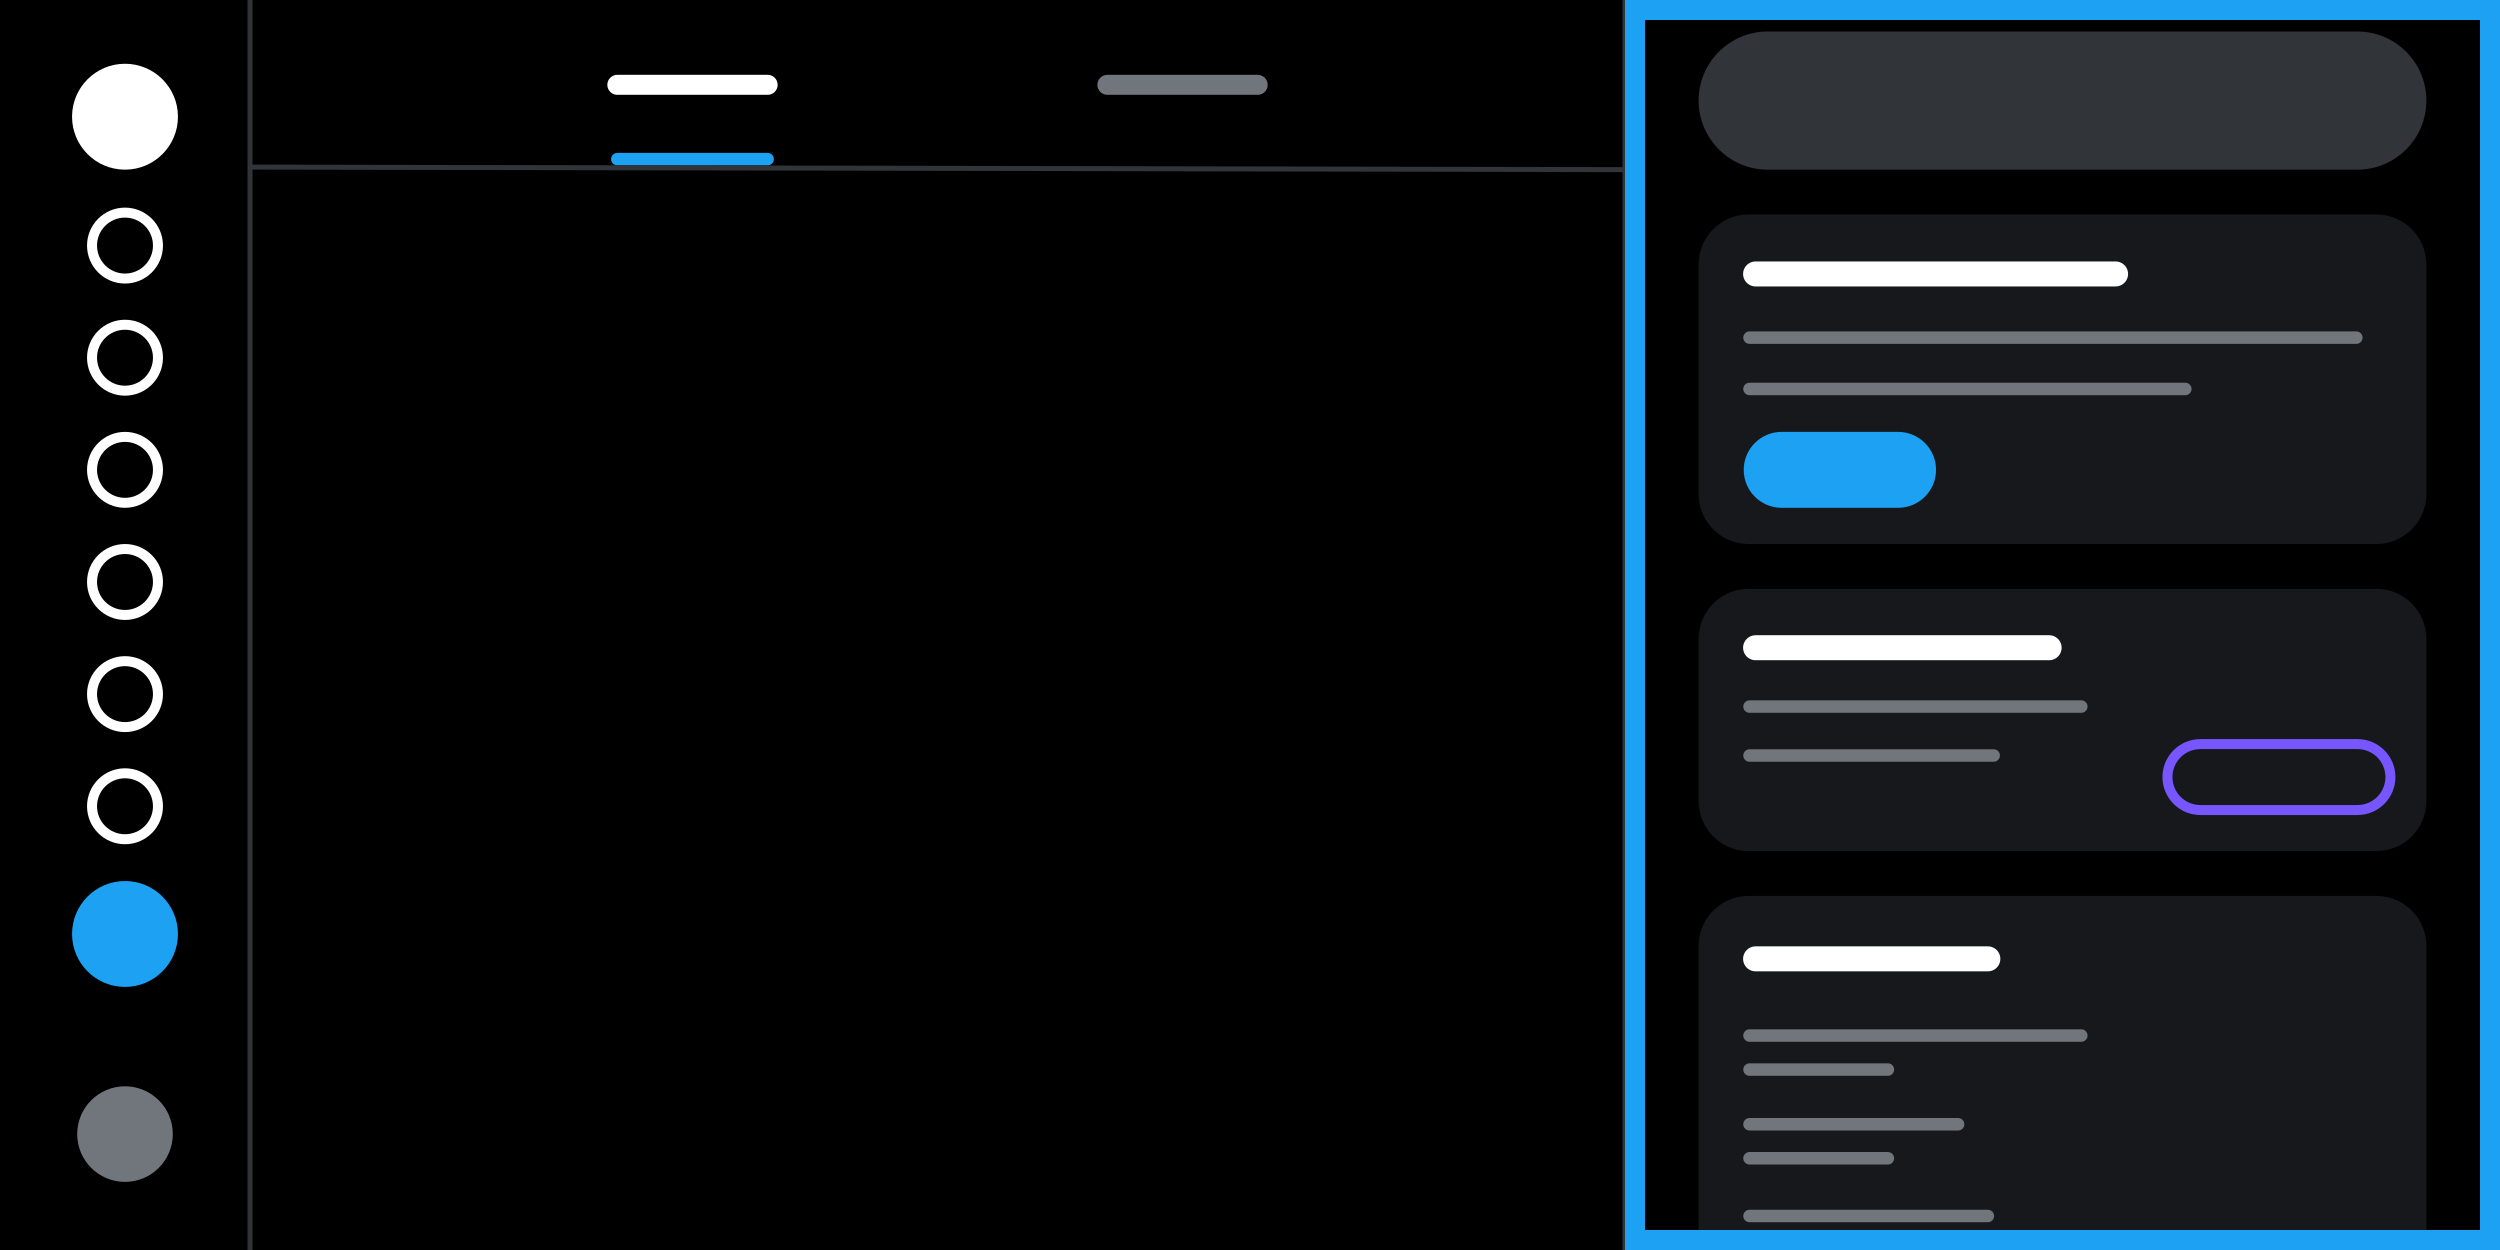
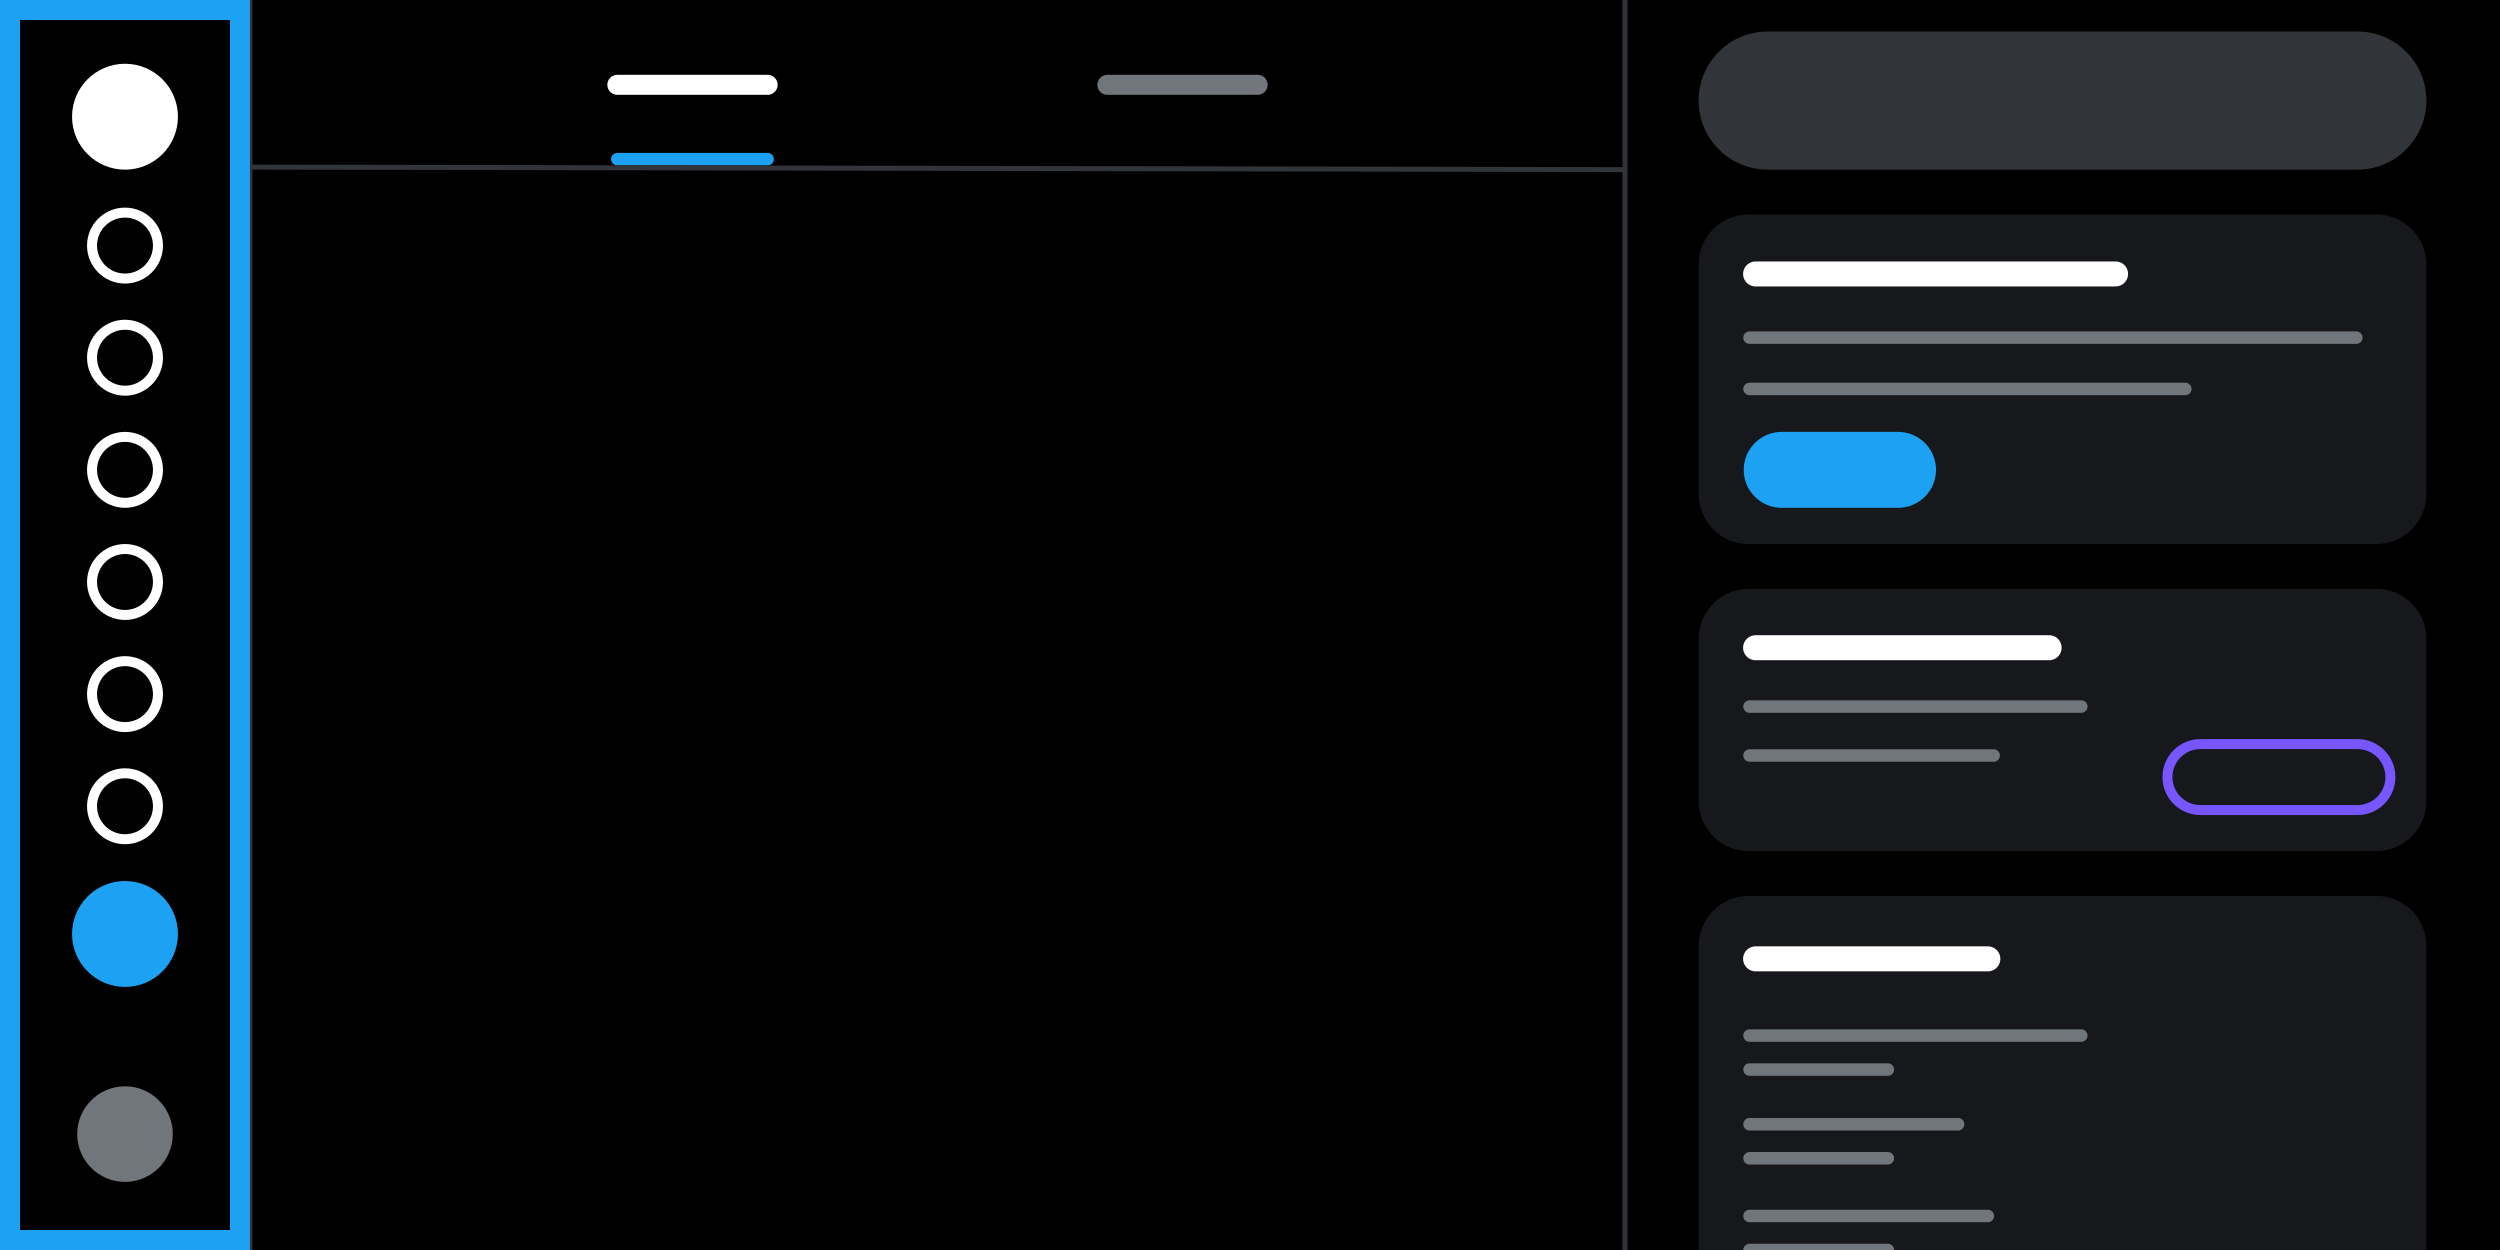
- <svg xmlns="http://www.w3.org/2000/svg" xmlns:xlink="http://www.w3.org/1999/xlink" height="100%" stroke-miterlimit="10" style="fill-rule:nonzero;clip-rule:evenodd;stroke-linecap:round;stroke-linejoin:round;" version="1.1" viewBox="0 0 1000 500" width="100%" xml:space="preserve">
+ <svg xmlns="http://www.w3.org/2000/svg" xmlns:xlink="http://www.w3.org/1999/xlink" class="leftSidebarFigure" height="100%" stroke-miterlimit="10" style="fill-rule:nonzero;clip-rule:evenodd;stroke-linecap:round;stroke-linejoin:round;" version="1.1" viewBox="0 0 1000 500" width="100%" xml:space="preserve">
  <defs>
    <path d="M34.811 98.231C34.811 89.843 41.611 83.043 50 83.043C58.389 83.043 65.189 89.843 65.189 98.231C65.189 106.62 58.389 113.42 50 113.42C41.611 113.42 34.811 106.62 34.811 98.231Z" id="Fill" />
    <path d="M34.811 143.086C34.811 134.697 41.611 127.897 50 127.897C58.389 127.897 65.189 134.697 65.189 143.086C65.189 151.474 58.389 158.275 50 158.275C41.611 158.275 34.811 151.474 34.811 143.086Z" id="Fill_2" />
    <path d="M34.811 187.94C34.811 179.552 41.611 172.752 50 172.752C58.389 172.752 65.189 179.552 65.189 187.94C65.189 196.329 58.389 203.129 50 203.129C41.611 203.129 34.811 196.329 34.811 187.94Z" id="Fill_3" />
    <path d="M34.811 232.795C34.811 224.406 41.611 217.606 50 217.606C58.389 217.606 65.189 224.406 65.189 232.795C65.189 241.183 58.389 247.984 50 247.984C41.611 247.984 34.811 241.183 34.811 232.795Z" id="Fill_4" />
    <path d="M34.811 277.649C34.811 269.261 41.611 262.461 50 262.461C58.389 262.461 65.189 269.261 65.189 277.649C65.189 286.038 58.389 292.838 50 292.838C41.611 292.838 34.811 286.038 34.811 277.649Z" id="Fill_5" />
    <path d="M34.811 322.504C34.811 314.115 41.611 307.315 50 307.315C58.389 307.315 65.189 314.115 65.189 322.504C65.189 330.892 58.389 337.692 50 337.692C41.611 337.692 34.811 330.892 34.811 322.504Z" id="Fill_6" />
    <path d="M864.98 310.825C864.98 302.437 871.78 295.637 880.169 295.637L942.979 295.637C951.367 295.637 958.168 302.437 958.168 310.825L958.168 310.825C958.168 319.214 951.367 326.014 942.979 326.014L880.169 326.014C871.78 326.014 864.98 319.214 864.98 310.825L864.98 310.825Z" id="Fill_7" />
-     <path d="M650 0L1000 0L1000 500L650 500L650 0Z" id="Fill_8" />
+     <path d="M0 0L100 0L100 500L0 500L0 0Z" id="Fill_8" />
  </defs>
  <path d="M0 0L1000 0L1000 500L0 500L0 0Z" fill="#000000" fill-rule="nonzero" opacity="1" stroke="none" />
-   <clipPath id="ArtboardFrame">
-     <rect height="500" width="1000" x="0" y="0" />
-   </clipPath>
-   <g clip-path="url(#ArtboardFrame)" id="レイヤー-1">
+   <g>
    <g opacity="1">
      <mask height="30.377" id="StrokeMask" maskUnits="userSpaceOnUse" width="30.377" x="34.811" y="83.043">
        <rect fill="#000000" height="30.377" stroke="none" width="30.377" x="34.811" y="83.043" />
        <use fill="#ffffff" fill-rule="evenodd" stroke="none" xlink:href="#Fill" />
      </mask>
      <use fill="none" mask="url(#StrokeMask)" stroke="#ffffff" stroke-linecap="butt" stroke-linejoin="round" stroke-width="8" xlink:href="#Fill" />
    </g>
    <g opacity="1">
      <mask height="30.377" id="StrokeMask_2" maskUnits="userSpaceOnUse" width="30.377" x="34.811" y="127.897">
        <rect fill="#000000" height="30.377" stroke="none" width="30.377" x="34.811" y="127.897" />
        <use fill="#ffffff" fill-rule="evenodd" stroke="none" xlink:href="#Fill_2" />
      </mask>
      <use fill="none" mask="url(#StrokeMask_2)" stroke="#ffffff" stroke-linecap="butt" stroke-linejoin="round" stroke-width="8" xlink:href="#Fill_2" />
    </g>
    <g opacity="1">
      <mask height="30.377" id="StrokeMask_3" maskUnits="userSpaceOnUse" width="30.377" x="34.811" y="172.752">
        <rect fill="#000000" height="30.377" stroke="none" width="30.377" x="34.811" y="172.752" />
        <use fill="#ffffff" fill-rule="evenodd" stroke="none" xlink:href="#Fill_3" />
      </mask>
      <use fill="none" mask="url(#StrokeMask_3)" stroke="#ffffff" stroke-linecap="butt" stroke-linejoin="round" stroke-width="8" xlink:href="#Fill_3" />
    </g>
    <g opacity="1">
      <mask height="30.377" id="StrokeMask_4" maskUnits="userSpaceOnUse" width="30.377" x="34.811" y="217.606">
        <rect fill="#000000" height="30.377" stroke="none" width="30.377" x="34.811" y="217.606" />
        <use fill="#ffffff" fill-rule="evenodd" stroke="none" xlink:href="#Fill_4" />
      </mask>
      <use fill="none" mask="url(#StrokeMask_4)" stroke="#ffffff" stroke-linecap="butt" stroke-linejoin="round" stroke-width="8" xlink:href="#Fill_4" />
    </g>
    <g opacity="1">
      <mask height="30.377" id="StrokeMask_5" maskUnits="userSpaceOnUse" width="30.377" x="34.811" y="262.461">
        <rect fill="#000000" height="30.377" stroke="none" width="30.377" x="34.811" y="262.461" />
        <use fill="#ffffff" fill-rule="evenodd" stroke="none" xlink:href="#Fill_5" />
      </mask>
      <use fill="none" mask="url(#StrokeMask_5)" stroke="#ffffff" stroke-linecap="butt" stroke-linejoin="round" stroke-width="8" xlink:href="#Fill_5" />
    </g>
    <g opacity="1">
      <mask height="30.377" id="StrokeMask_6" maskUnits="userSpaceOnUse" width="30.377" x="34.811" y="307.315">
        <rect fill="#000000" height="30.377" stroke="none" width="30.377" x="34.811" y="307.315" />
        <use fill="#ffffff" fill-rule="evenodd" stroke="none" xlink:href="#Fill_6" />
      </mask>
      <use fill="none" mask="url(#StrokeMask_6)" stroke="#ffffff" stroke-linecap="butt" stroke-linejoin="round" stroke-width="8" xlink:href="#Fill_6" />
    </g>
    <path d="M28.82 373.591C28.82 361.893 38.303 352.41 50 352.41C61.697 352.41 71.18 361.893 71.18 373.591C71.18 385.288 61.697 394.771 50 394.771C38.303 394.771 28.82 385.288 28.82 373.591Z" fill="#1da1f2" fill-rule="nonzero" opacity="1" stroke="none" />
    <path d="M28.82 46.682C28.82 34.984 38.303 25.502 50 25.502C61.697 25.502 71.18 34.984 71.18 46.682C71.18 58.379 61.697 67.862 50 67.862C38.303 67.862 28.82 58.379 28.82 46.682Z" fill="#ffffff" fill-rule="nonzero" opacity="1" stroke="none" />
    <path d="M30.881 453.635C30.881 443.076 39.441 434.517 50 434.517C60.559 434.517 69.119 443.076 69.119 453.635C69.119 464.194 60.559 472.754 50 472.754C39.441 472.754 30.881 464.194 30.881 453.635Z" fill="#71767c" fill-rule="nonzero" opacity="1" stroke="none" />
    <path d="M100 0L650 0L650 67.862L100 67.862L100 0Z" fill="#000000" fill-rule="nonzero" opacity="1" stroke="none" />
    <path d="M246.933 33.931L307.053 33.931" fill="none" opacity="1" stroke="#ffffff" stroke-linecap="round" stroke-linejoin="round" stroke-width="8" />
    <path d="M442.947 33.931L503.067 33.931" fill="none" opacity="1" stroke="#71767c" stroke-linecap="round" stroke-linejoin="round" stroke-width="8" />
    <path d="M246.933 63.653L307.053 63.653" fill="none" opacity="1" stroke="#1da1f2" stroke-linecap="round" stroke-linejoin="round" stroke-width="5" />
    <path d="M100 0L100 500" fill="none" opacity="1" stroke="#303438" stroke-linecap="butt" stroke-linejoin="round" stroke-width="2" />
    <path d="M650 0L650 500" fill="none" opacity="1" stroke="#303438" stroke-linecap="butt" stroke-linejoin="round" stroke-width="2" />
    <path d="M100 66.84L650 67.862" fill="none" opacity="1" stroke="#313539" stroke-linecap="butt" stroke-linejoin="round" stroke-width="2" />
    <path d="M679.451 40.232C679.451 24.973 691.822 12.602 707.081 12.602L942.919 12.602C958.178 12.602 970.549 24.973 970.549 40.232L970.549 40.232C970.549 55.492 958.178 67.862 942.919 67.862L707.081 67.862C691.822 67.862 679.451 55.492 679.451 40.232L679.451 40.232Z" fill="#313539" fill-rule="nonzero" opacity="1" stroke="none" />
    <path d="M679.451 105.79C679.451 94.745 688.406 85.79 699.451 85.79L950.549 85.79C961.594 85.79 970.549 94.745 970.549 105.79L970.549 197.606C970.549 208.652 961.594 217.606 950.549 217.606L699.451 217.606C688.406 217.606 679.451 208.652 679.451 197.606L679.451 105.79Z" fill="#16181c" fill-rule="nonzero" opacity="1" stroke="none" />
    <path d="M679.451 255.535C679.451 244.489 688.406 235.535 699.451 235.535L950.549 235.535C961.594 235.535 970.549 244.489 970.549 255.535L970.549 320.432C970.549 331.478 961.594 340.432 950.549 340.432L699.451 340.432C688.406 340.432 679.451 331.478 679.451 320.432L679.451 255.535Z" fill="#16181c" fill-rule="nonzero" opacity="1" stroke="none" />
    <path d="M679.451 378.361C679.451 367.315 688.406 358.361 699.451 358.361L950.549 358.361C961.594 358.361 970.549 367.315 970.549 378.361L970.549 517.163L679.451 517.163L679.451 378.361Z" fill="#16181c" fill-rule="nonzero" opacity="1" stroke="none" />
    <path d="M697.486 187.94C697.486 179.552 704.286 172.752 712.675 172.752L759.226 172.752C767.615 172.752 774.415 179.552 774.415 187.94L774.415 187.94C774.415 196.329 767.615 203.129 759.226 203.129L712.675 203.129C704.286 203.129 697.486 196.329 697.486 187.94L697.486 187.94Z" fill="#1da1f2" fill-rule="nonzero" opacity="1" stroke="none" />
    <g opacity="1">
      <mask height="30.377" id="StrokeMask_7" maskUnits="userSpaceOnUse" width="93.188" x="864.98" y="295.637">
        <rect fill="#000000" height="30.377" stroke="none" width="93.188" x="864.98" y="295.637" />
        <use fill="#ffffff" fill-rule="evenodd" stroke="none" xlink:href="#Fill_7" />
      </mask>
      <use fill="none" mask="url(#StrokeMask_7)" stroke="#7856ff" stroke-linecap="round" stroke-linejoin="round" stroke-width="8" xlink:href="#Fill_7" />
    </g>
    <path d="M702.234 109.58L846.229 109.58" fill="none" opacity="1" stroke="#ffffff" stroke-linecap="round" stroke-linejoin="round" stroke-width="10" />
    <path d="M702.234 259.091L819.649 259.091" fill="none" opacity="1" stroke="#ffffff" stroke-linecap="round" stroke-linejoin="round" stroke-width="10" />
    <path d="M702.234 383.541L795.137 383.541" fill="none" opacity="1" stroke="#ffffff" stroke-linecap="round" stroke-linejoin="round" stroke-width="10" />
    <path d="M699.811 135.057L942.525 135.057" fill="none" opacity="1" stroke="#71767c" stroke-linecap="round" stroke-linejoin="round" stroke-width="5" />
    <path d="M699.811 155.584L874.124 155.584" fill="none" opacity="1" stroke="#71767c" stroke-linecap="round" stroke-linejoin="round" stroke-width="5" />
    <path d="M699.811 282.631L832.514 282.631" fill="none" opacity="1" stroke="#71767c" stroke-linecap="round" stroke-linejoin="round" stroke-width="5" />
    <path d="M699.811 414.22L832.514 414.22" fill="none" opacity="1" stroke="#71767c" stroke-linecap="round" stroke-linejoin="round" stroke-width="5" />
    <path d="M699.811 449.704L783.239 449.704" fill="none" opacity="1" stroke="#71767c" stroke-linecap="round" stroke-linejoin="round" stroke-width="5" />
    <path d="M699.811 486.392L795.137 486.392" fill="none" opacity="1" stroke="#71767c" stroke-linecap="round" stroke-linejoin="round" stroke-width="5" />
    <path d="M699.811 427.827L755.15 427.827" fill="none" opacity="1" stroke="#71767c" stroke-linecap="round" stroke-linejoin="round" stroke-width="5" />
    <path d="M699.811 463.312L755.15 463.312" fill="none" opacity="1" stroke="#71767c" stroke-linecap="round" stroke-linejoin="round" stroke-width="5" />
    <path d="M699.811 500L755.15 500" fill="none" opacity="1" stroke="#71767c" stroke-linecap="round" stroke-linejoin="round" stroke-width="5" />
    <path d="M699.811 302.205L797.461 302.205" fill="none" opacity="1" stroke="#71767c" stroke-linecap="round" stroke-linejoin="round" stroke-width="5" />
  </g>
-   <g id="レイヤー-2">
+   <g>
    <g opacity="1">
-       <mask height="500" id="StrokeMask_8" maskUnits="userSpaceOnUse" width="350" x="650" y="0">
-         <rect fill="#000000" height="500" stroke="none" width="350" x="650" y="0" />
+       <mask height="500" id="StrokeMask_8" maskUnits="userSpaceOnUse" width="100" x="0" y="0">
+         <rect fill="#000000" height="500" stroke="none" width="100" x="0" y="0" />
        <use fill="#ffffff" fill-rule="evenodd" stroke="none" xlink:href="#Fill_8" />
      </mask>
      <use fill="none" mask="url(#StrokeMask_8)" stroke="#1da1f2" stroke-linecap="butt" stroke-linejoin="round" stroke-width="16" xlink:href="#Fill_8" />
    </g>
  </g>
</svg>
